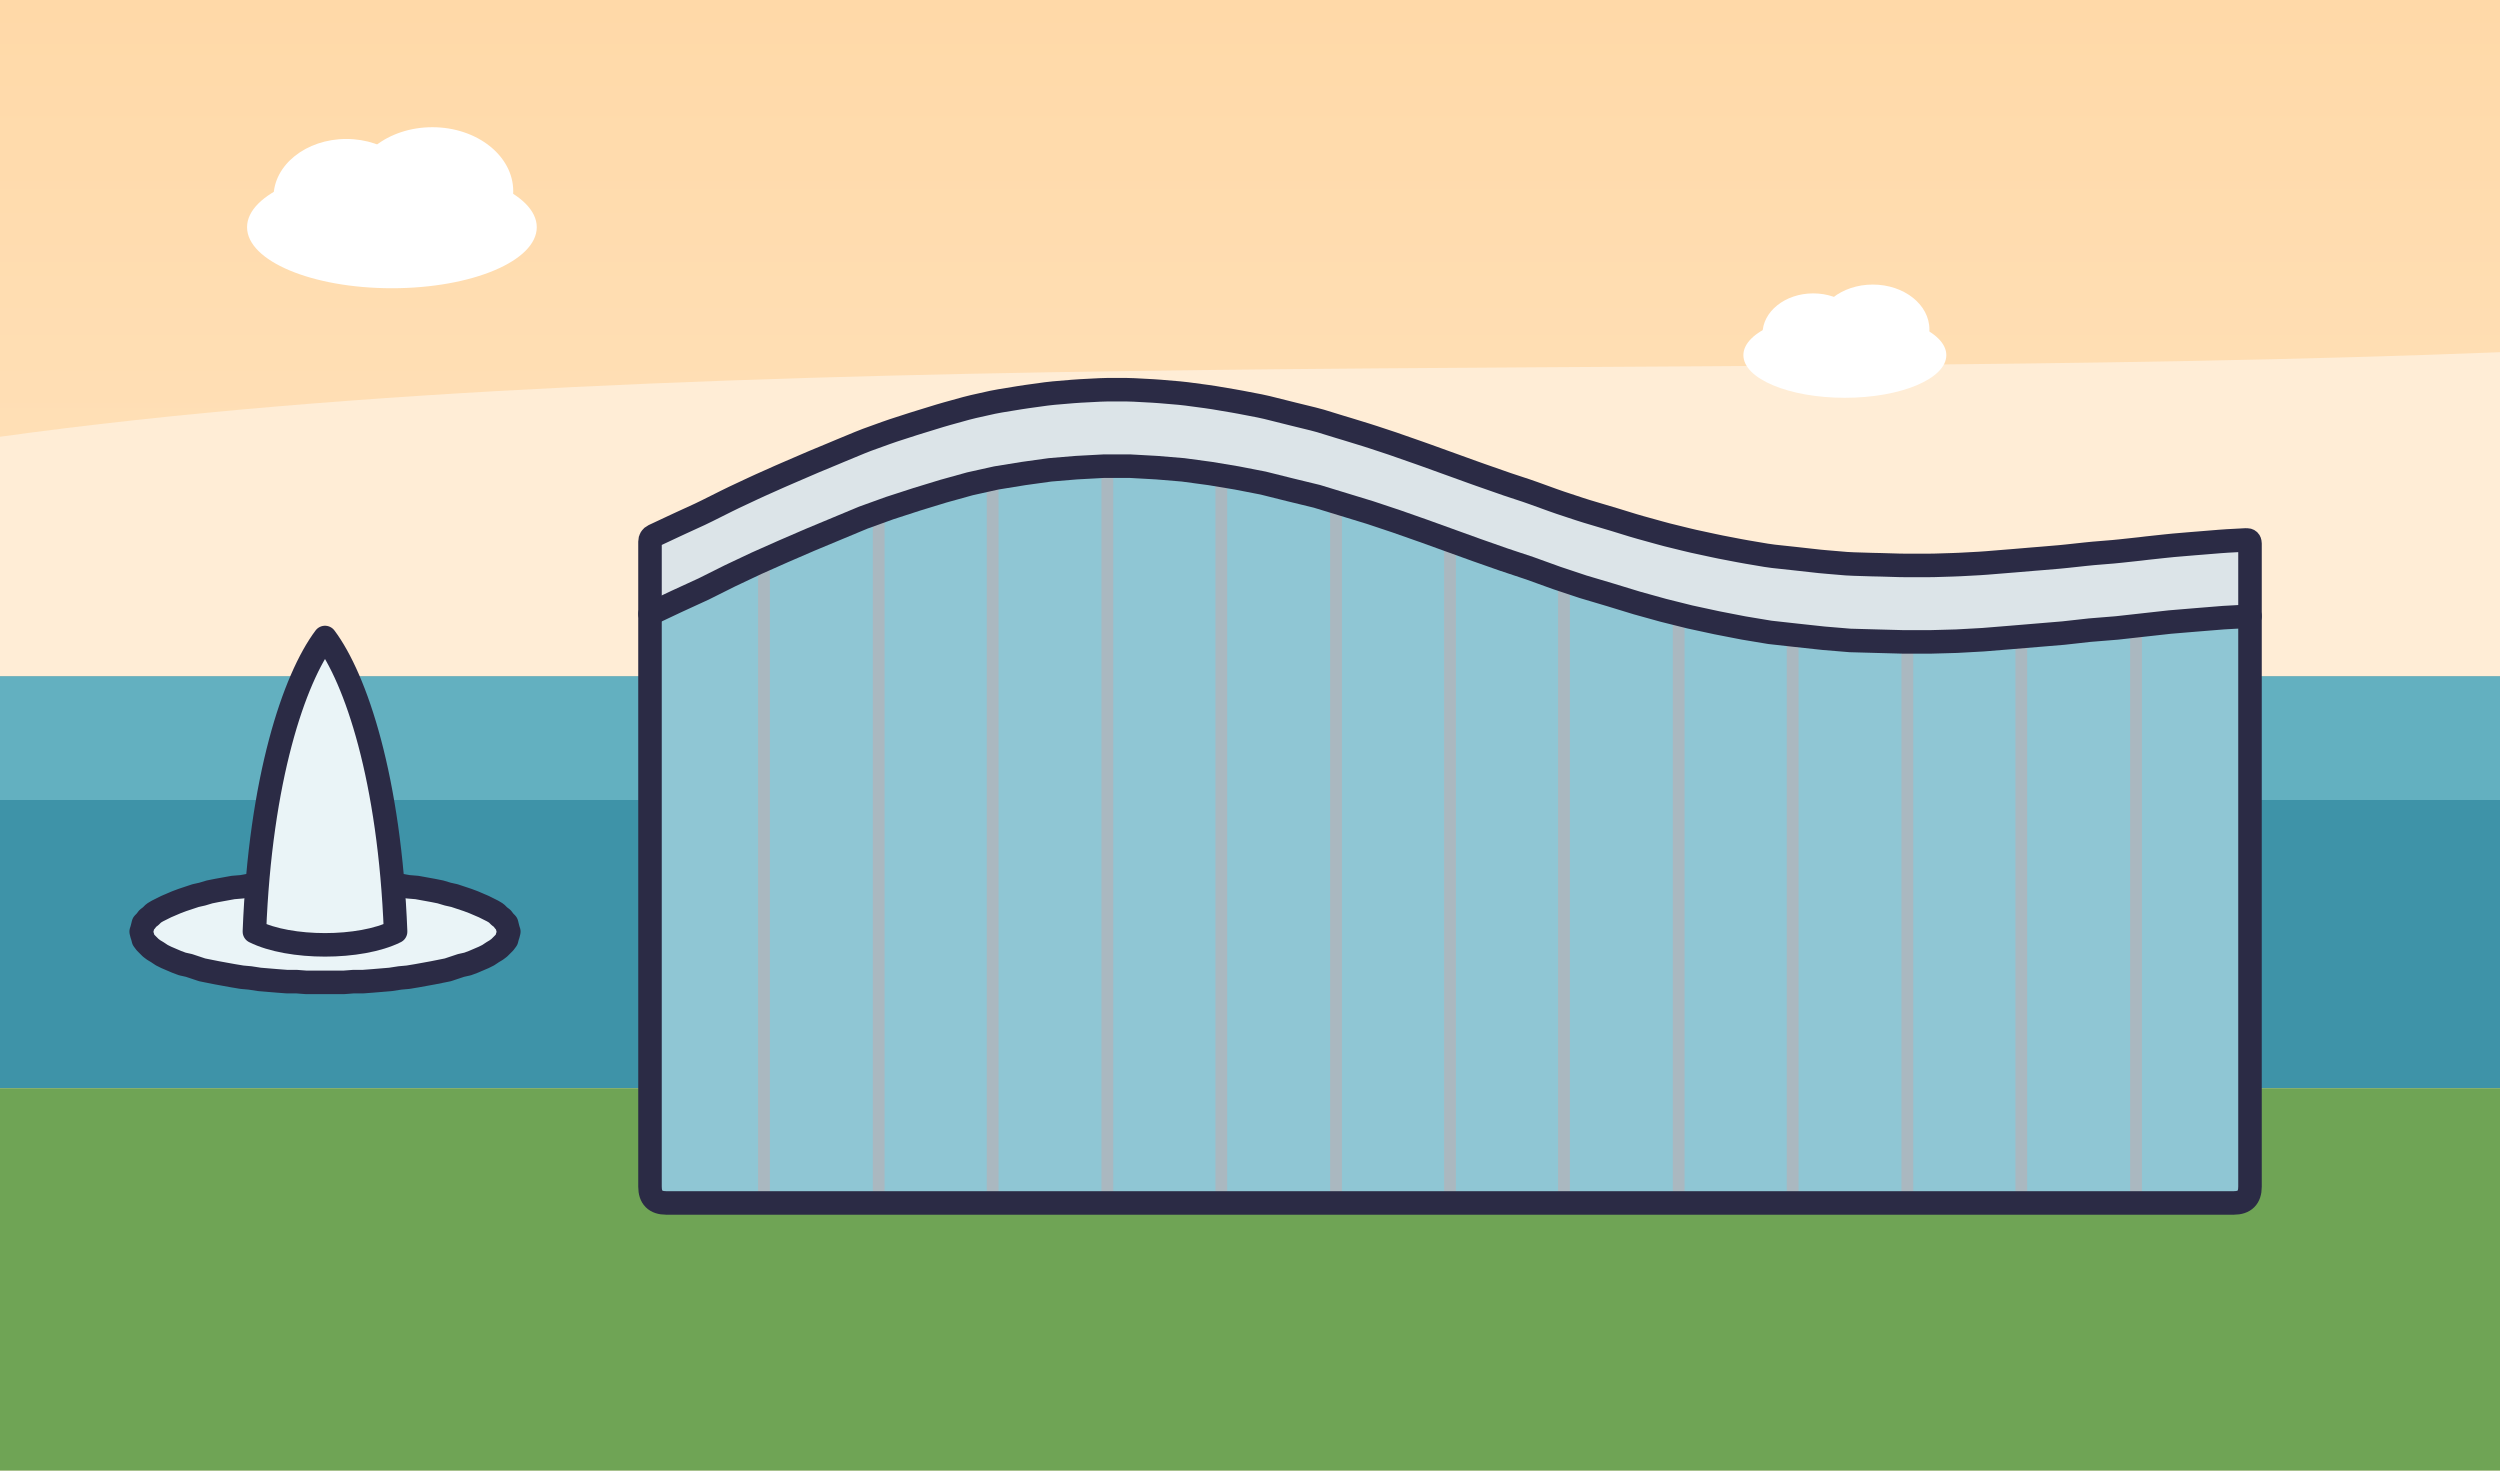
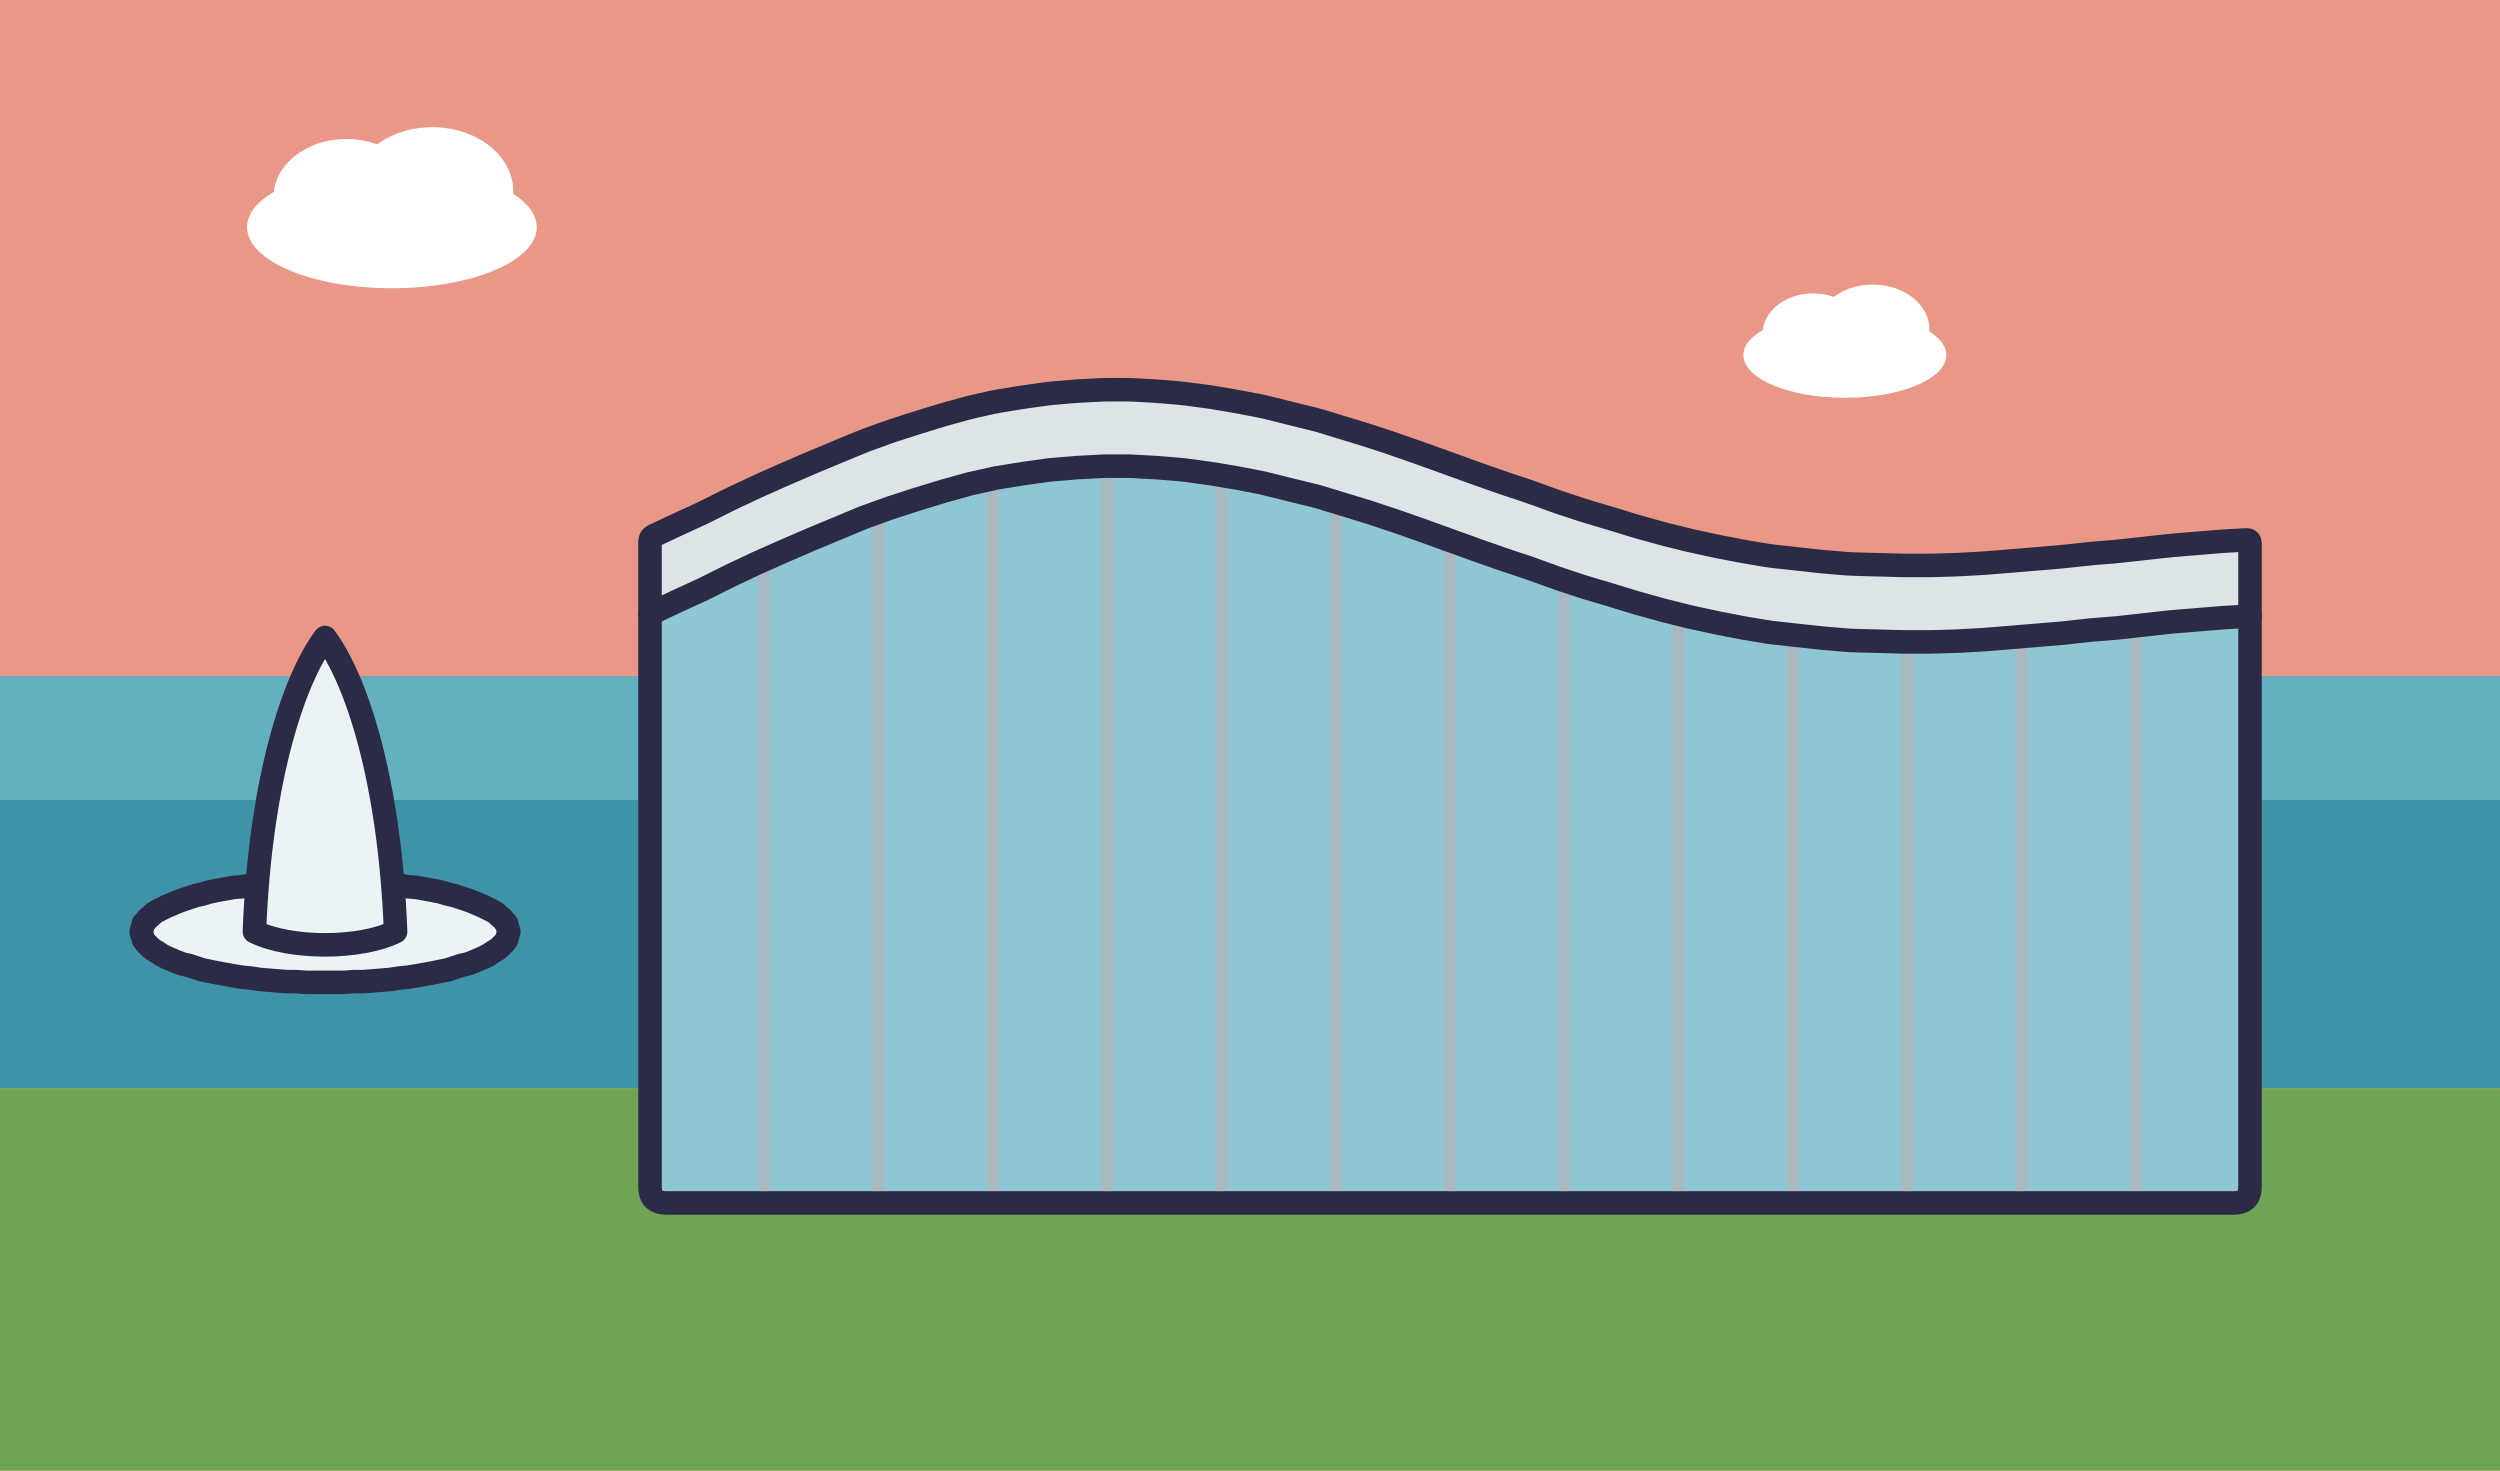
<svg xmlns="http://www.w3.org/2000/svg" viewBox="0 0 340 200" width="340" height="200" role="img" aria-label="킨텍스 물결 지붕" data-landmark="haengjusanseong-fortress">
  <defs>
    <linearGradient id="sky" x1="0" y1="0" x2="0" y2="1">
-       <stop offset="0" stop-color="#FFD9A8" />
-       <stop offset="1" stop-color="#FFEDD6" />
+       <stop offset="0" stop-color="#E99888" />
+       <stop offset="1" stop-color="#E99888" />
    </linearGradient>
  </defs>
  <rect width="340" height="200" fill="url(#sky)" />
-   <path d="M0,59.4 C95.2,46.2 231.2,52.2 340.0,47.9 L340.0,92.0 L0,92.0 Z" fill="#FFEDD6" opacity="1" />
+   <path d="M0,59.4 C95.2,46.2 231.2,52.2 340.0,47.9 L340.0,92.0 L0,92.0 Z" fill="#E99888" opacity="1" />
  <g fill="#FFFFFF">
    <ellipse cx="53.3" cy="30.9" rx="19.7" ry="8.3" />
    <ellipse cx="47.1" cy="26.8" rx="9.9" ry="7.9" />
    <ellipse cx="58.8" cy="26.0" rx="11.0" ry="8.7" />
  </g>
  <g fill="#FFFFFF">
    <ellipse cx="250.9" cy="48.3" rx="13.8" ry="5.8" />
    <ellipse cx="246.6" cy="45.4" rx="6.9" ry="5.5" />
    <ellipse cx="254.7" cy="44.8" rx="7.7" ry="6.1" />
  </g>
  <rect y="92.0" width="340" height="56.0" fill="#3E93A8" />
  <rect y="92.0" width="340" height="16.8" fill="#63B0C0" />
  <rect y="148.0" width="340" height="52.0" fill="#6FA455" />
  <ellipse cx="44.2" cy="126.7" rx="25.0" ry="6.9" fill="#EAF4F7" />
  <path d="M34.6,126.7 C35.4,105.9 40.0,92.3 44.2,86.7 C48.4,92.3 53.0,105.9 53.8,126.7 C49.0,129.1 39.4,129.1 34.6,126.7 Z" fill="#EAF4F7" />
  <path d="M88.40,73.66 Q88.40,73.10 88.90,72.86 L91.50,71.64 Q92.00,71.40 92.51,71.17 L95.19,69.94 Q95.70,69.70 96.20,69.45 L98.80,68.15 Q99.30,67.90 99.80,67.66 L102.40,66.44 Q102.90,66.20 103.40,65.98 L106.00,64.82 Q106.50,64.60 107.01,64.38 L109.70,63.22 Q110.20,63.00 110.70,62.79 L113.30,61.71 Q113.80,61.50 114.30,61.29 L116.91,60.21 Q117.40,60.00 117.90,59.82 L120.50,58.88 Q121.00,58.70 121.51,58.53 L124.20,57.66 Q124.70,57.50 125.20,57.35 L127.80,56.55 Q128.30,56.40 128.80,56.26 L131.40,55.54 Q131.90,55.40 132.40,55.29 L135.00,54.71 Q135.50,54.60 136.01,54.52 L138.70,54.08 Q139.20,54.00 139.70,53.93 L142.30,53.57 Q142.80,53.50 143.30,53.46 L145.90,53.24 Q146.40,53.20 146.91,53.17 L149.60,53.03 Q150.10,53.00 150.60,53.00 L153.20,53.00 Q153.70,53.00 154.20,53.03 L156.80,53.17 Q157.30,53.20 157.80,53.24 L160.40,53.46 Q160.90,53.50 161.40,53.57 L164.09,53.93 Q164.60,54.00 165.10,54.08 L167.70,54.52 Q168.20,54.60 168.70,54.70 L171.30,55.20 Q171.80,55.30 172.30,55.42 L174.90,56.07 Q175.40,56.20 175.90,56.32 L178.59,56.98 Q179.10,57.10 179.60,57.25 L182.20,58.05 Q182.70,58.20 183.20,58.35 L185.80,59.15 Q186.30,59.30 186.80,59.47 L189.40,60.33 Q189.90,60.50 190.40,60.68 L193.09,61.62 Q193.60,61.80 194.10,61.98 L196.70,62.92 Q197.20,63.10 197.70,63.28 L200.30,64.22 Q200.80,64.40 201.31,64.58 L204.00,65.52 Q204.50,65.70 205.00,65.87 L207.60,66.73 Q208.10,66.90 208.60,67.08 L211.20,68.02 Q211.70,68.20 212.20,68.37 L214.80,69.23 Q215.30,69.40 215.81,69.55 L218.49,70.35 Q219.00,70.50 219.50,70.65 L222.10,71.45 Q222.60,71.60 223.10,71.74 L225.70,72.46 Q226.20,72.60 226.70,72.73 L229.30,73.37 Q229.80,73.50 230.31,73.61 L233.00,74.19 Q233.50,74.30 234.00,74.40 L236.60,74.90 Q237.10,75.00 237.60,75.08 L240.20,75.52 Q240.70,75.60 241.20,75.66 L243.80,75.94 Q244.30,76.00 244.80,76.05 L247.50,76.35 Q248.00,76.40 248.50,76.44 L251.10,76.66 Q251.60,76.70 252.10,76.71 L254.70,76.79 Q255.20,76.80 255.70,76.81 L258.40,76.89 Q258.90,76.90 259.40,76.90 L262.00,76.90 Q262.50,76.90 263.00,76.89 L265.60,76.81 Q266.10,76.80 266.60,76.77 L269.20,76.63 Q269.70,76.60 270.20,76.56 L272.90,76.34 Q273.40,76.30 273.90,76.26 L276.50,76.04 Q277.00,76.00 277.50,75.96 L280.10,75.74 Q280.60,75.70 281.10,75.64 L283.70,75.36 Q284.20,75.30 284.71,75.26 L287.39,75.04 Q287.90,75.00 288.40,74.94 L291.00,74.66 Q291.50,74.60 292.00,74.54 L294.60,74.26 Q295.10,74.20 295.60,74.16 L298.20,73.94 Q298.70,73.90 299.20,73.86 L301.90,73.64 Q302.40,73.60 302.90,73.57 L305.50,73.43 Q306.00,73.40 306.00,73.90 L306.00,161.40 Q306.00,163.60 303.80,163.60 L90.60,163.60 Q88.40,163.60 88.40,161.40 Z" fill="#8FC6D4" />
  <path d="M88.4,73.1 L92.0,71.4 L95.7,69.7 L99.3,67.9 L102.9,66.2 L106.5,64.6 L110.2,63.0 L113.8,61.5 L117.4,60.0 L121.0,58.7 L124.7,57.5 L128.3,56.4 L131.9,55.4 L135.5,54.6 L139.2,54.0 L142.8,53.5 L146.4,53.2 L150.1,53.0 L153.7,53.0 L157.3,53.2 L160.9,53.5 L164.6,54.0 L168.2,54.6 L171.8,55.3 L175.4,56.2 L179.1,57.1 L182.7,58.2 L186.3,59.3 L189.9,60.5 L193.6,61.8 L197.2,63.1 L200.8,64.4 L204.5,65.7 L208.1,66.9 L211.7,68.2 L215.3,69.4 L219.0,70.5 L222.6,71.6 L226.2,72.6 L229.8,73.5 L233.5,74.3 L237.1,75.0 L240.7,75.6 L244.3,76.0 L248.0,76.4 L251.6,76.7 L255.2,76.8 L258.9,76.9 L262.5,76.9 L266.1,76.8 L269.7,76.6 L273.4,76.3 L277.0,76.0 L280.6,75.7 L284.2,75.3 L287.9,75.0 L291.5,74.6 L295.1,74.2 L298.7,73.9 L302.4,73.6 L306.0,73.4 L306.0,83.8 L302.4,84.0 L298.7,84.3 L295.1,84.6 L291.5,85.0 L287.9,85.4 L284.2,85.7 L280.6,86.1 L277.0,86.4 L273.4,86.7 L269.7,87.0 L266.1,87.2 L262.5,87.3 L258.9,87.3 L255.2,87.2 L251.6,87.1 L248.0,86.8 L244.3,86.4 L240.7,86.0 L237.1,85.4 L233.5,84.7 L229.8,83.9 L226.2,83.0 L222.6,82.0 L219.0,80.9 L215.3,79.8 L211.7,78.6 L208.1,77.3 L204.5,76.1 L200.8,74.8 L197.2,73.5 L193.6,72.2 L189.9,70.9 L186.3,69.7 L182.7,68.6 L179.1,67.5 L175.4,66.6 L171.8,65.7 L168.2,65.0 L164.6,64.4 L160.9,63.9 L157.3,63.6 L153.7,63.4 L150.1,63.4 L146.4,63.6 L142.8,63.9 L139.2,64.4 L135.5,65.0 L131.9,65.8 L128.3,66.8 L124.7,67.9 L121.0,69.1 L117.4,70.4 L113.8,71.9 L110.2,73.4 L106.5,75.0 L102.9,76.6 L99.3,78.3 L95.7,80.1 L92.0,81.8 L88.4,83.5 Z" fill="#DCE4E8" />
  <g fill="none" stroke="#AAB8C0" stroke-width="1.6">
    <path d="M103.9,76.2 L103.9,163.6" />
    <path d="M119.5,69.6 L119.5,163.6" />
    <path d="M135.0,65.1 L135.0,163.6" />
    <path d="M150.6,63.4 L150.6,163.6" />
    <path d="M166.1,64.6 L166.1,163.6" />
    <path d="M181.7,68.3 L181.7,163.6" />
    <path d="M197.2,73.5 L197.2,163.6" />
    <path d="M212.7,78.9 L212.7,163.6" />
    <path d="M228.3,83.5 L228.3,163.6" />
    <path d="M243.8,86.4 L243.8,163.6" />
    <path d="M259.4,87.3 L259.4,163.6" />
    <path d="M274.9,86.6 L274.9,163.6" />
    <path d="M290.5,85.1 L290.5,163.6" />
  </g>
  <g fill="none" stroke="#2B2B45" stroke-width="3.2" stroke-linejoin="round" stroke-linecap="round">
    <path d="M69.2,126.7 L69.1,127.1 L69.0,127.4 L68.9,127.8 L68.6,128.2 L68.3,128.5 L67.9,128.9 L67.5,129.2 L67.0,129.5 L66.4,129.9 L65.8,130.2 L65.1,130.5 L64.4,130.8 L63.6,131.1 L62.7,131.3 L61.8,131.6 L60.9,131.9 L59.9,132.1 L58.9,132.3 L57.8,132.5 L56.7,132.7 L55.5,132.9 L54.4,133.0 L53.1,133.2 L51.9,133.3 L50.7,133.4 L49.4,133.5 L48.1,133.5 L46.8,133.6 L45.5,133.6 L44.2,133.6 L42.9,133.6 L41.6,133.6 L40.3,133.5 L39.0,133.5 L37.7,133.4 L36.5,133.3 L35.3,133.2 L34.0,133.0 L32.9,132.9 L31.7,132.7 L30.6,132.5 L29.5,132.3 L28.5,132.1 L27.5,131.9 L26.6,131.6 L25.7,131.3 L24.8,131.1 L24.0,130.8 L23.3,130.5 L22.6,130.2 L22.0,129.9 L21.4,129.5 L20.9,129.2 L20.5,128.9 L20.1,128.5 L19.8,128.2 L19.5,127.8 L19.4,127.4 L19.3,127.1 L19.2,126.7 L19.3,126.4 L19.4,126.0 L19.5,125.6 L19.8,125.3 L20.1,124.9 L20.5,124.6 L20.9,124.2 L21.4,123.9 L22.0,123.6 L22.6,123.3 L23.3,123.0 L24.0,122.7 L24.8,122.4 L25.7,122.1 L26.6,121.8 L27.5,121.6 L28.5,121.3 L29.5,121.1 L30.6,120.9 L31.7,120.7 L32.9,120.6 L34.0,120.4 M54.4,120.4 L55.5,120.6 L56.7,120.7 L57.8,120.9 L58.9,121.1 L59.9,121.3 L60.9,121.6 L61.8,121.8 L62.7,122.1 L63.6,122.4 L64.4,122.7 L65.1,123.0 L65.8,123.3 L66.4,123.6 L67.0,123.9 L67.5,124.2 L67.9,124.6 L68.3,124.9 L68.6,125.3 L68.9,125.6 L69.0,126.0 L69.1,126.4 L69.2,126.7" />
    <path d="M34.6,126.7 C35.4,105.9 40.0,92.3 44.2,86.7 C48.4,92.3 53.0,105.9 53.8,126.7 C49.0,129.1 39.4,129.1 34.6,126.7 Z" />
    <path d="M88.40,73.66 Q88.40,73.10 88.90,72.86 L91.50,71.64 Q92.00,71.40 92.51,71.17 L95.19,69.94 Q95.70,69.70 96.20,69.45 L98.80,68.15 Q99.30,67.90 99.80,67.66 L102.40,66.44 Q102.90,66.20 103.40,65.98 L106.00,64.82 Q106.50,64.60 107.01,64.38 L109.70,63.22 Q110.20,63.00 110.70,62.79 L113.30,61.71 Q113.80,61.50 114.30,61.29 L116.91,60.21 Q117.40,60.00 117.90,59.82 L120.50,58.88 Q121.00,58.70 121.51,58.53 L124.20,57.66 Q124.70,57.50 125.20,57.35 L127.80,56.55 Q128.30,56.40 128.80,56.26 L131.40,55.54 Q131.90,55.40 132.40,55.29 L135.00,54.71 Q135.50,54.60 136.01,54.52 L138.70,54.08 Q139.20,54.00 139.70,53.93 L142.30,53.57 Q142.80,53.50 143.30,53.46 L145.90,53.24 Q146.40,53.20 146.91,53.17 L149.60,53.03 Q150.10,53.00 150.60,53.00 L153.20,53.00 Q153.70,53.00 154.20,53.03 L156.80,53.17 Q157.30,53.20 157.80,53.24 L160.40,53.46 Q160.90,53.50 161.40,53.57 L164.09,53.93 Q164.60,54.00 165.10,54.08 L167.70,54.52 Q168.20,54.60 168.70,54.70 L171.30,55.20 Q171.80,55.30 172.30,55.42 L174.90,56.07 Q175.40,56.20 175.90,56.32 L178.59,56.98 Q179.10,57.10 179.60,57.25 L182.20,58.05 Q182.70,58.20 183.20,58.35 L185.80,59.15 Q186.30,59.30 186.80,59.47 L189.40,60.33 Q189.90,60.50 190.40,60.68 L193.09,61.62 Q193.60,61.80 194.10,61.98 L196.70,62.92 Q197.20,63.10 197.70,63.28 L200.30,64.22 Q200.80,64.40 201.31,64.58 L204.00,65.52 Q204.50,65.70 205.00,65.87 L207.60,66.73 Q208.10,66.90 208.60,67.08 L211.20,68.02 Q211.70,68.20 212.20,68.37 L214.80,69.23 Q215.30,69.40 215.81,69.55 L218.49,70.35 Q219.00,70.50 219.50,70.65 L222.10,71.45 Q222.60,71.60 223.10,71.74 L225.70,72.46 Q226.20,72.60 226.70,72.73 L229.30,73.37 Q229.80,73.50 230.31,73.61 L233.00,74.19 Q233.50,74.30 234.00,74.40 L236.60,74.90 Q237.10,75.00 237.60,75.08 L240.20,75.52 Q240.70,75.60 241.20,75.66 L243.80,75.94 Q244.30,76.00 244.80,76.05 L247.50,76.35 Q248.00,76.40 248.50,76.44 L251.10,76.66 Q251.60,76.70 252.10,76.71 L254.70,76.79 Q255.20,76.80 255.70,76.81 L258.40,76.89 Q258.90,76.90 259.40,76.90 L262.00,76.90 Q262.50,76.90 263.00,76.89 L265.60,76.81 Q266.10,76.80 266.60,76.77 L269.20,76.63 Q269.70,76.60 270.20,76.56 L272.90,76.34 Q273.40,76.30 273.90,76.26 L276.50,76.04 Q277.00,76.00 277.50,75.96 L280.10,75.74 Q280.60,75.70 281.10,75.64 L283.70,75.36 Q284.20,75.30 284.71,75.26 L287.39,75.04 Q287.90,75.00 288.40,74.94 L291.00,74.66 Q291.50,74.60 292.00,74.54 L294.60,74.26 Q295.10,74.20 295.60,74.16 L298.20,73.94 Q298.70,73.90 299.20,73.86 L301.90,73.64 Q302.40,73.60 302.90,73.57 L305.50,73.43 Q306.00,73.40 306.00,73.90 L306.00,161.40 Q306.00,163.60 303.80,163.60 L90.60,163.60 Q88.40,163.60 88.40,161.40 Z" />
    <path d="M88.4,83.5 L92.0,81.8 L95.7,80.1 L99.3,78.3 L102.9,76.6 L106.5,75.0 L110.2,73.4 L113.8,71.9 L117.4,70.4 L121.0,69.1 L124.7,67.9 L128.3,66.8 L131.9,65.8 L135.5,65.0 L139.2,64.4 L142.8,63.9 L146.4,63.6 L150.1,63.4 L153.7,63.4 L157.3,63.6 L160.9,63.9 L164.6,64.4 L168.2,65.0 L171.8,65.7 L175.4,66.6 L179.1,67.5 L182.7,68.6 L186.3,69.7 L189.9,70.9 L193.6,72.2 L197.2,73.5 L200.8,74.8 L204.5,76.1 L208.1,77.3 L211.7,78.6 L215.3,79.8 L219.0,80.9 L222.6,82.0 L226.2,83.0 L229.8,83.9 L233.5,84.7 L237.1,85.4 L240.7,86.0 L244.3,86.4 L248.0,86.8 L251.6,87.1 L255.2,87.2 L258.9,87.3 L262.5,87.3 L266.1,87.2 L269.7,87.0 L273.4,86.7 L277.0,86.4 L280.6,86.1 L284.2,85.7 L287.9,85.4 L291.5,85.0 L295.1,84.6 L298.7,84.3 L302.4,84.0 L306.0,83.8" />
  </g>
</svg>
